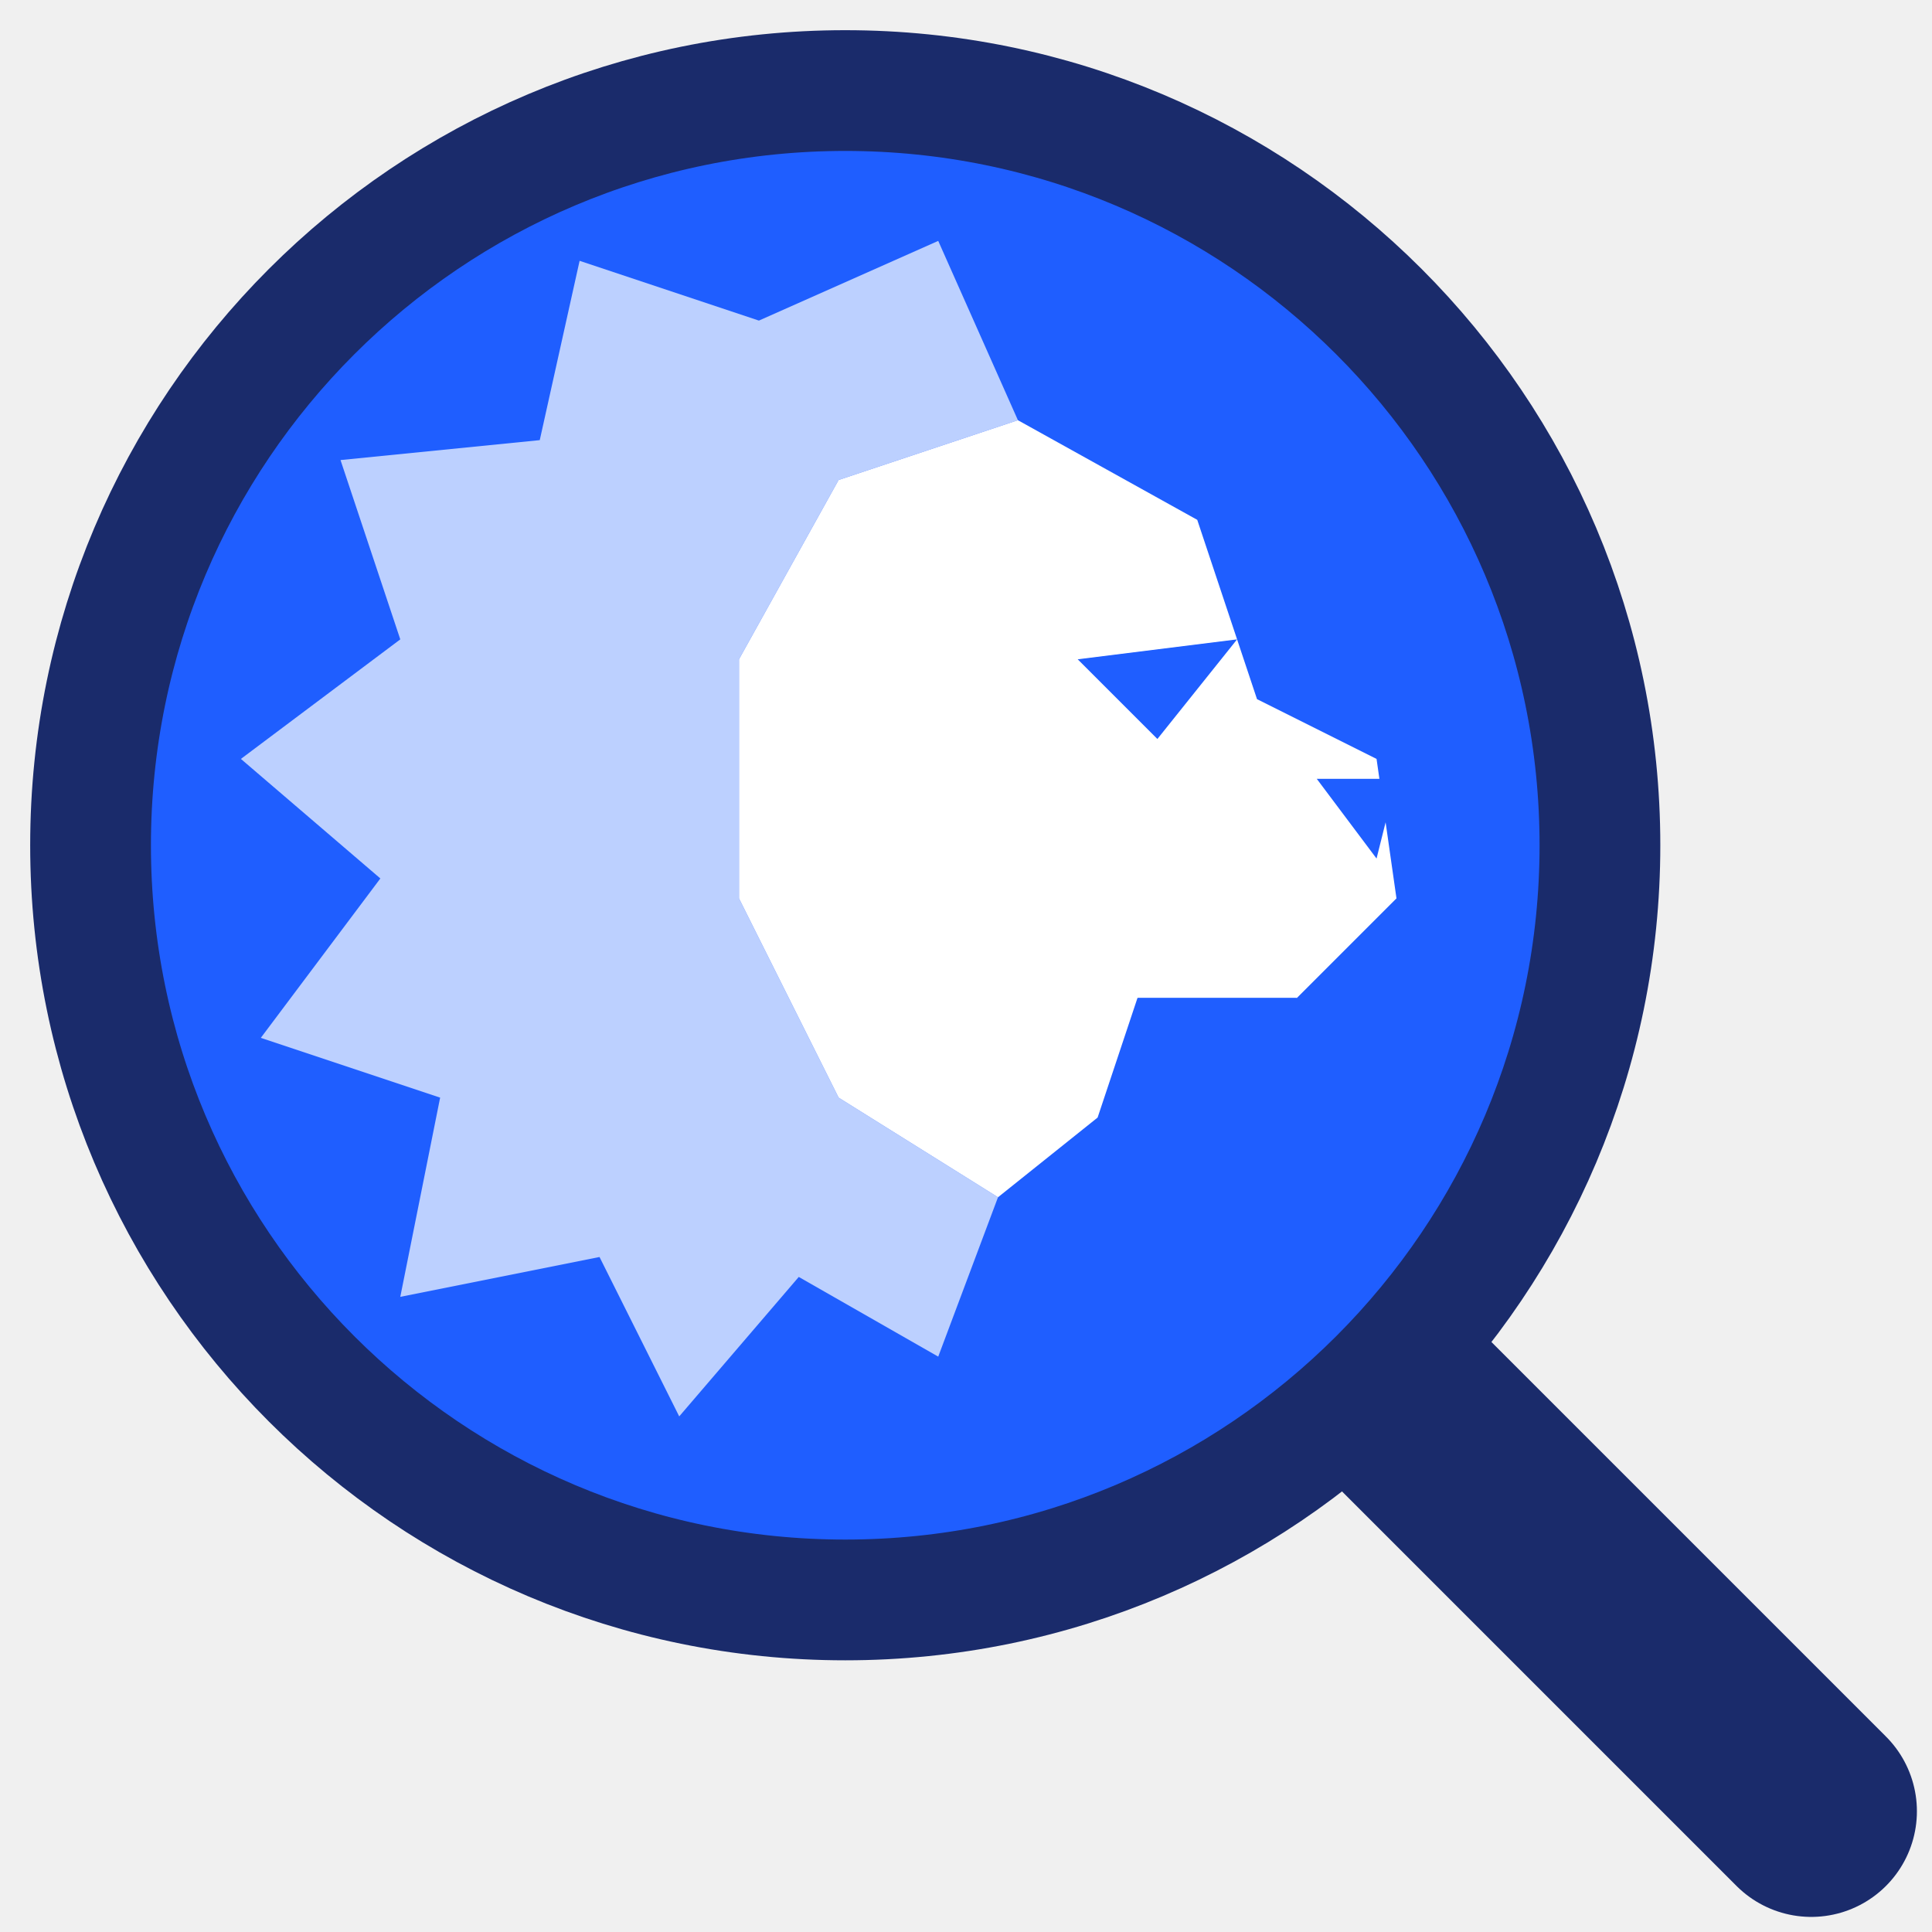
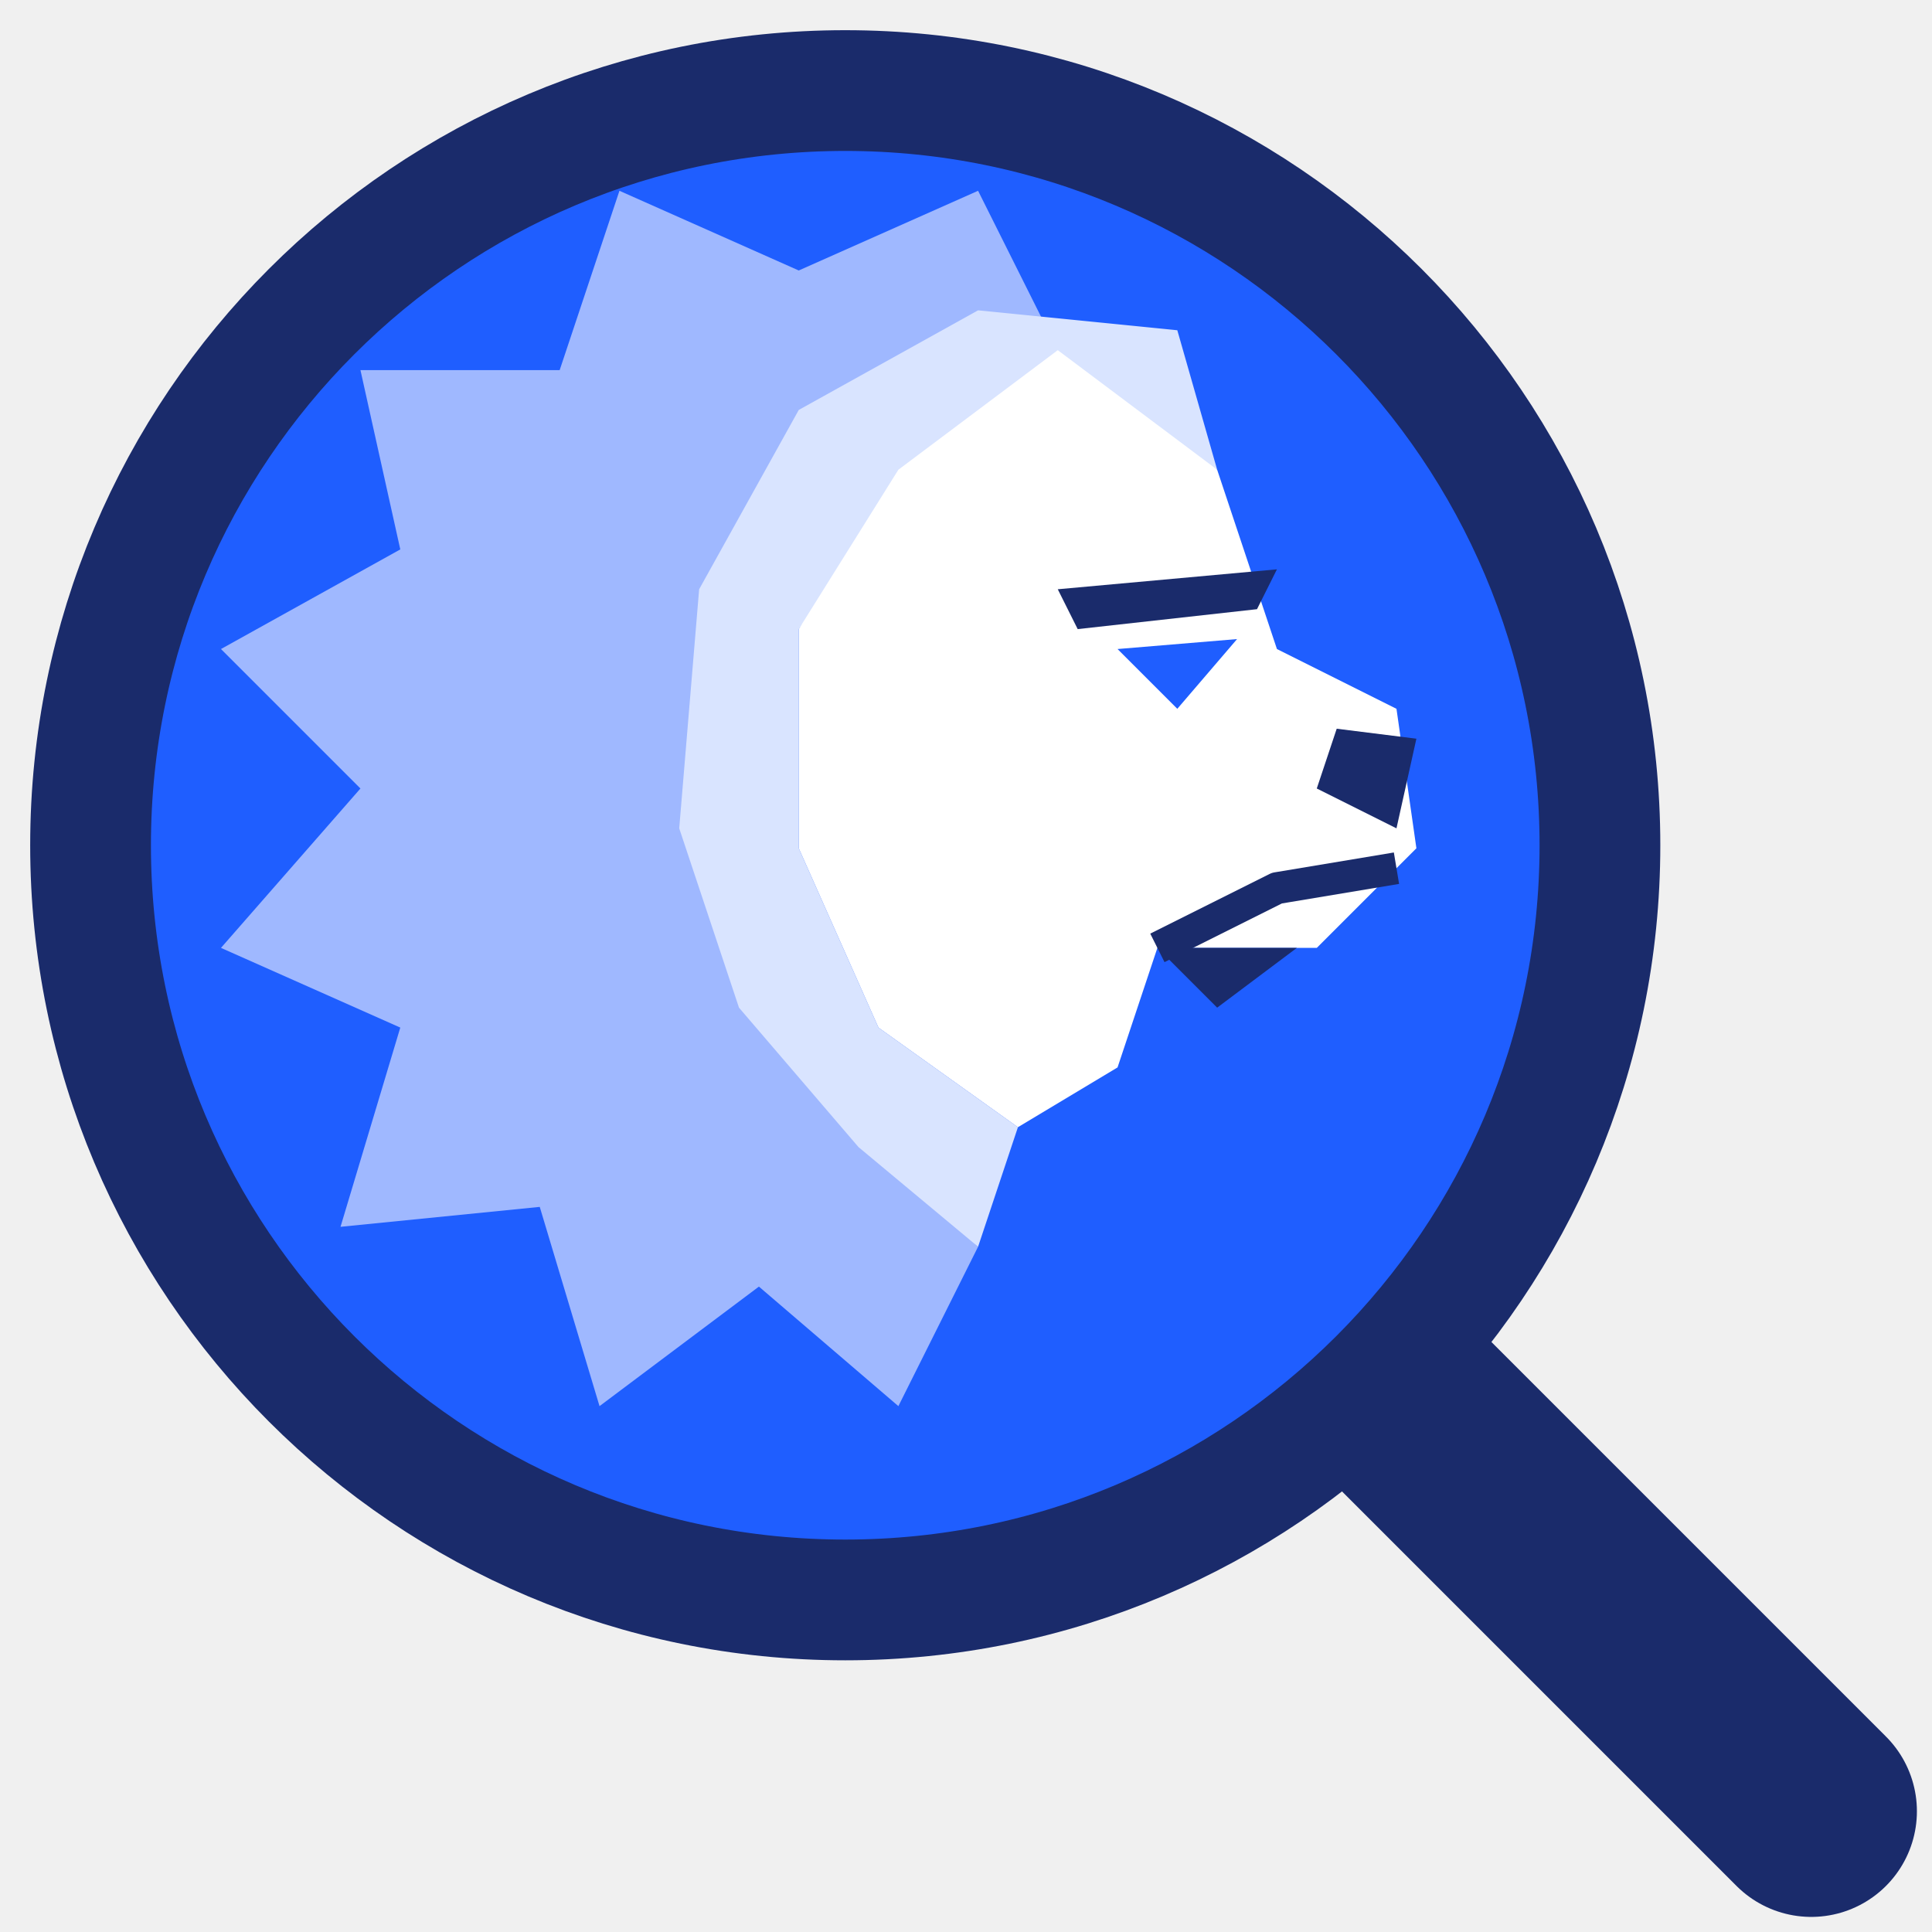
<svg xmlns="http://www.w3.org/2000/svg" viewBox="0 0 64 64" width="64" height="64">
  <line x1="46" y1="46" x2="60" y2="60" stroke="#1a2b6b" stroke-width="7" stroke-linecap="round" />
  <circle cx="28" cy="28" r="25" fill="#1f5eff" stroke="#1a2b6b" stroke-width="4" />
-   <g transform="translate(6,6) scale(0.66)">
-     <polygon fill="#bcd0ff" points="38,3 29,7 20,4 18,13 8,14 11,23 3,29 10,35 4,43 13,46 11,56 21,54 25,62 31,55 38,59 41,51 33,46 28,36 28,24 33,15 42,12" />
-     <polygon fill="#ffffff" points="42,12 33,15 28,24 28,36 33,46 41,51 46,47 48,41 56,41 61,36 60,29 54,26 51,17" />
-     <polygon fill="#1f5eff" points="45,24 53,23 49,28" />
-     <polygon fill="#1f5eff" points="57,30 61,30 60,34" />
-     <polygon fill="#1f5eff" points="48,41 56,41 52,44" />
+   <g transform="translate(6,5) scale(0.66)">
+     <polygon fill="#9fb8ff" points="40,2 31,6 22,2 19,11 9,11 11,20 2,25 9,32 2,40 11,44 8,54 18,53 21,63 29,57 36,63 40,55 33,48 27,37 27,24 33,14 44,10" />
+     <polygon fill="#d9e4ff" points="50,9 40,8 31,13 26,22 25,34 28,43 34,50 40,55 42,49 35,44 31,35 31,24 37,16 46,13 52,16" />
+     <polygon fill="#ffffff" points="44,10 36,16 31,24 31,35 35,44 42,49 47,46 49,40 57,40 62,35 61,28 55,25 52,16" />
+     <polygon fill="#1a2b6b" points="44,22 55,21 54,23 45,24" />
+     <polygon fill="#1f5eff" points="47,25 53,24.5 50,28" />
+     <polygon fill="#1a2b6b" points="58,29 62,29.5 61,34 57,32" />
+     <polyline points="61,36 55,37 49,40" fill="none" stroke="#1a2b6b" stroke-width="1.6" stroke-linejoin="round" />
+     <polygon fill="#1a2b6b" points="49,40 56,40 52,43" />
  </g>
</svg>
